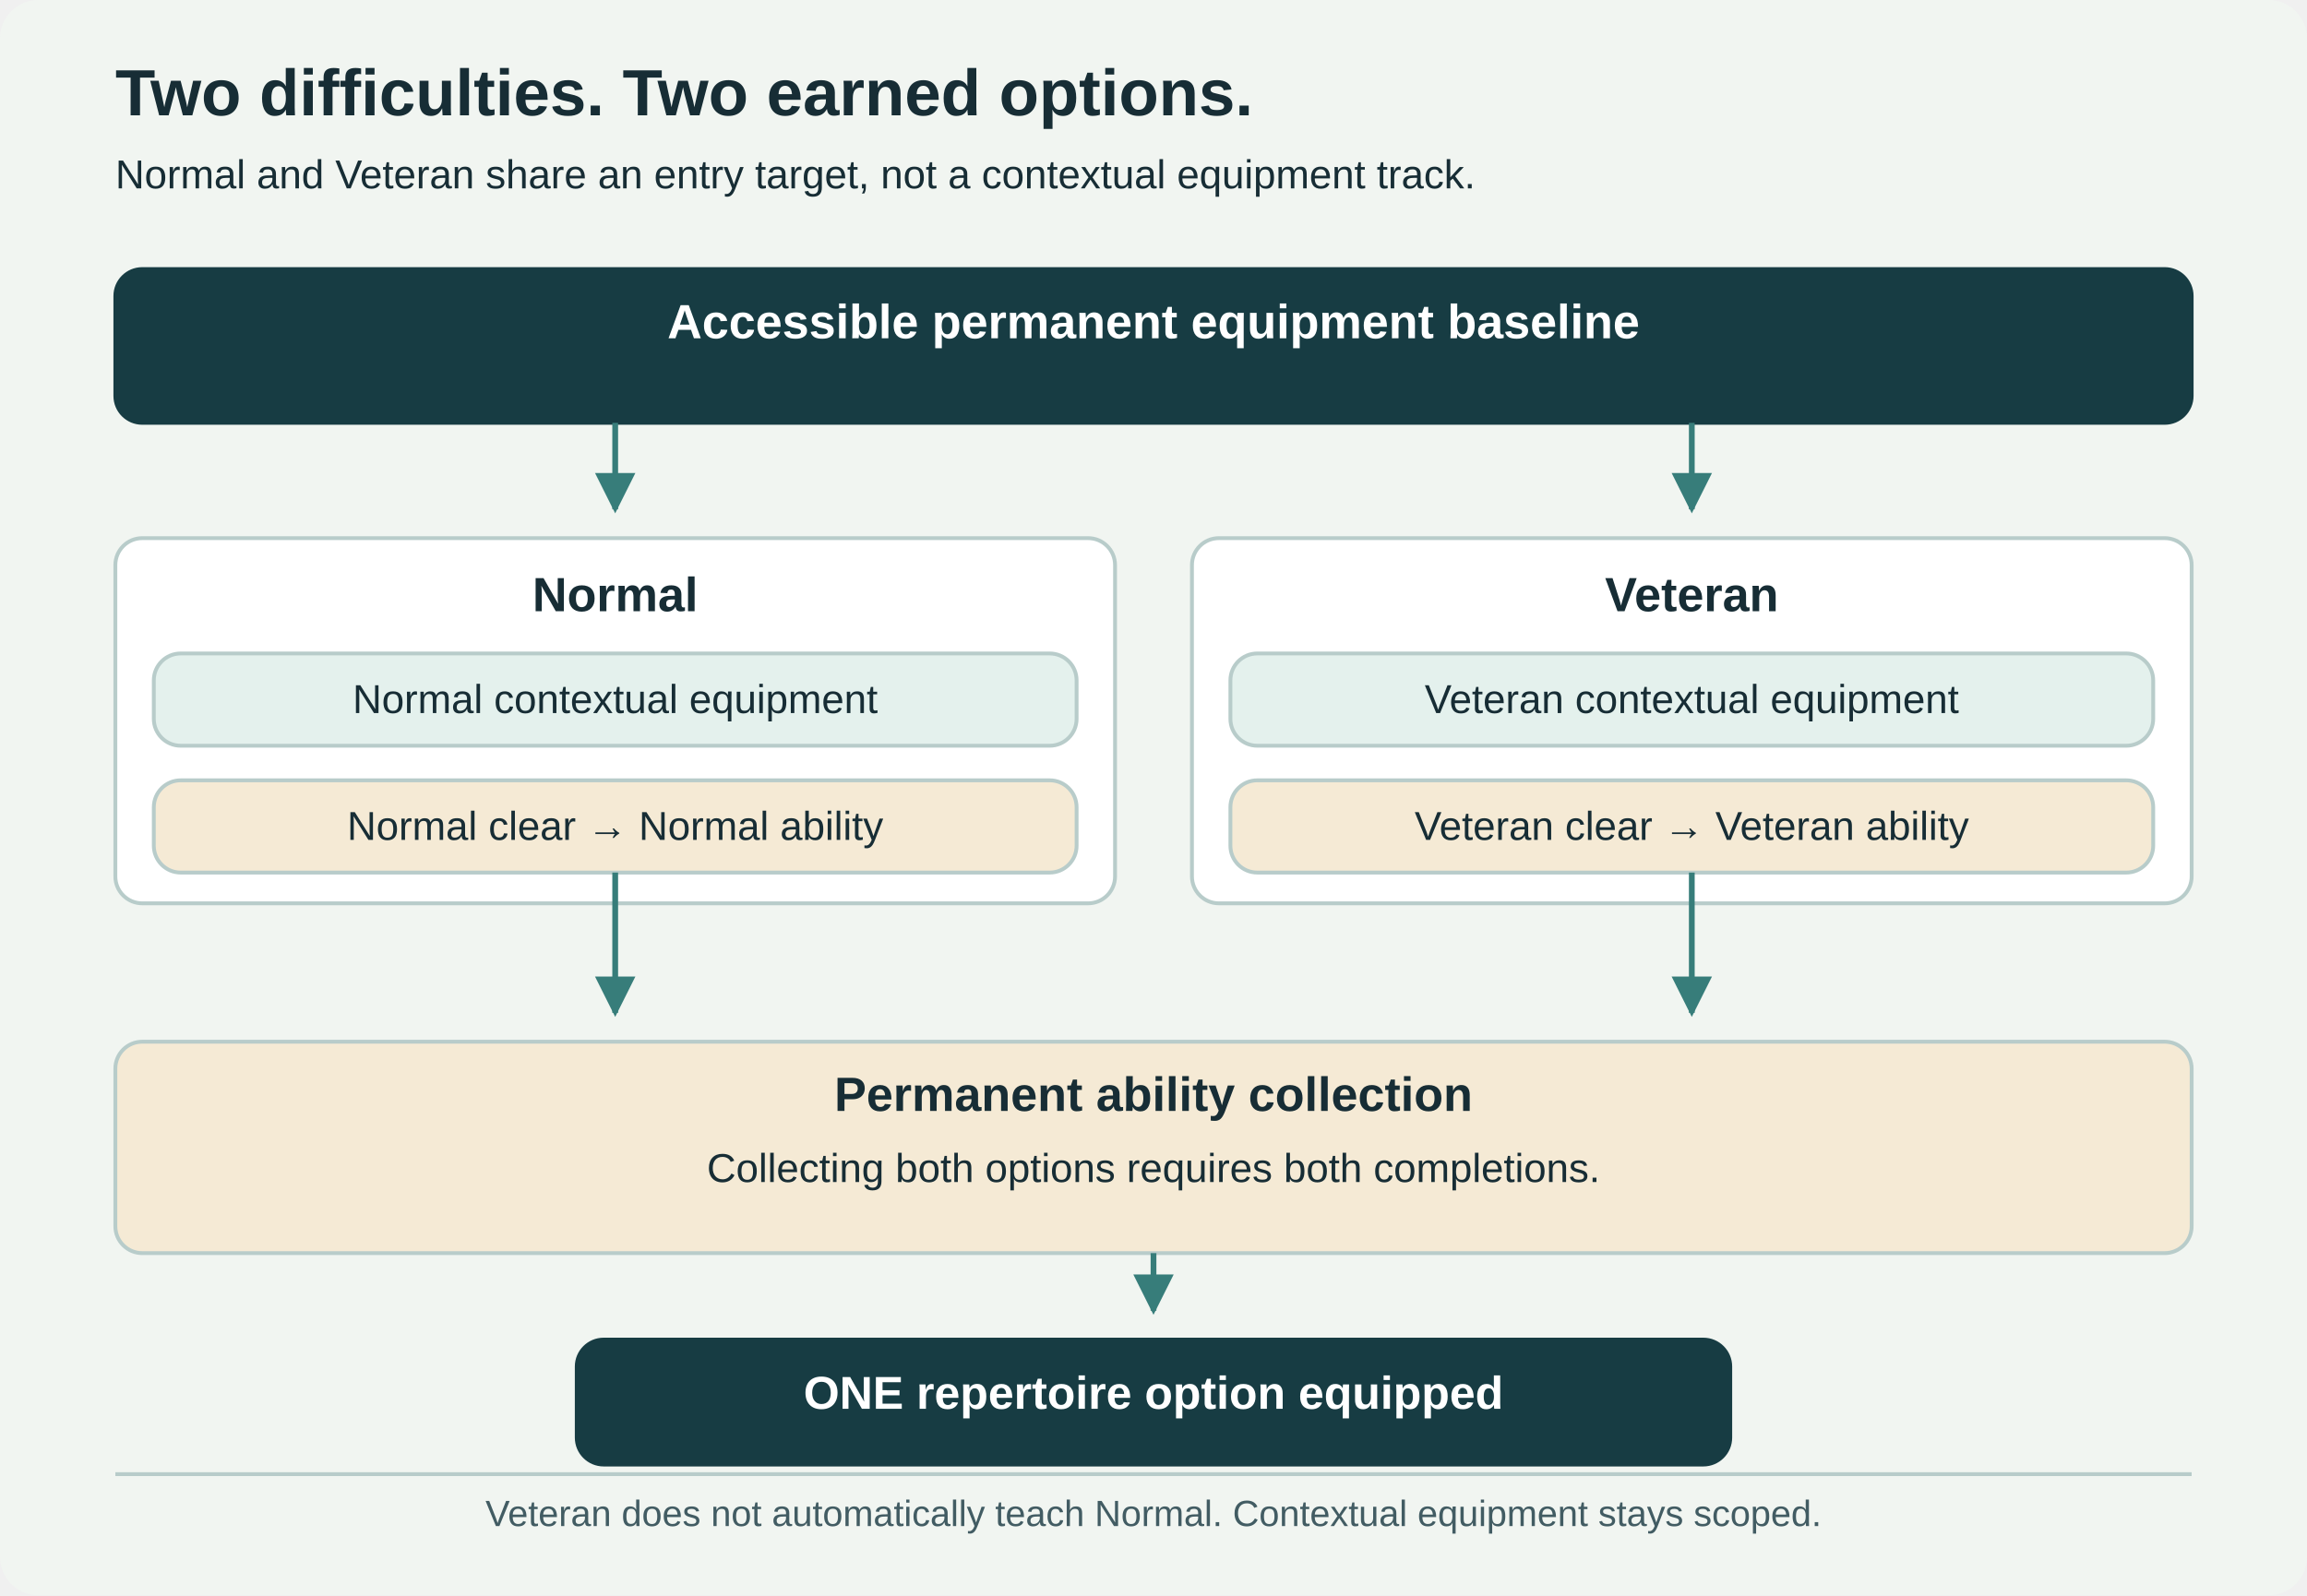
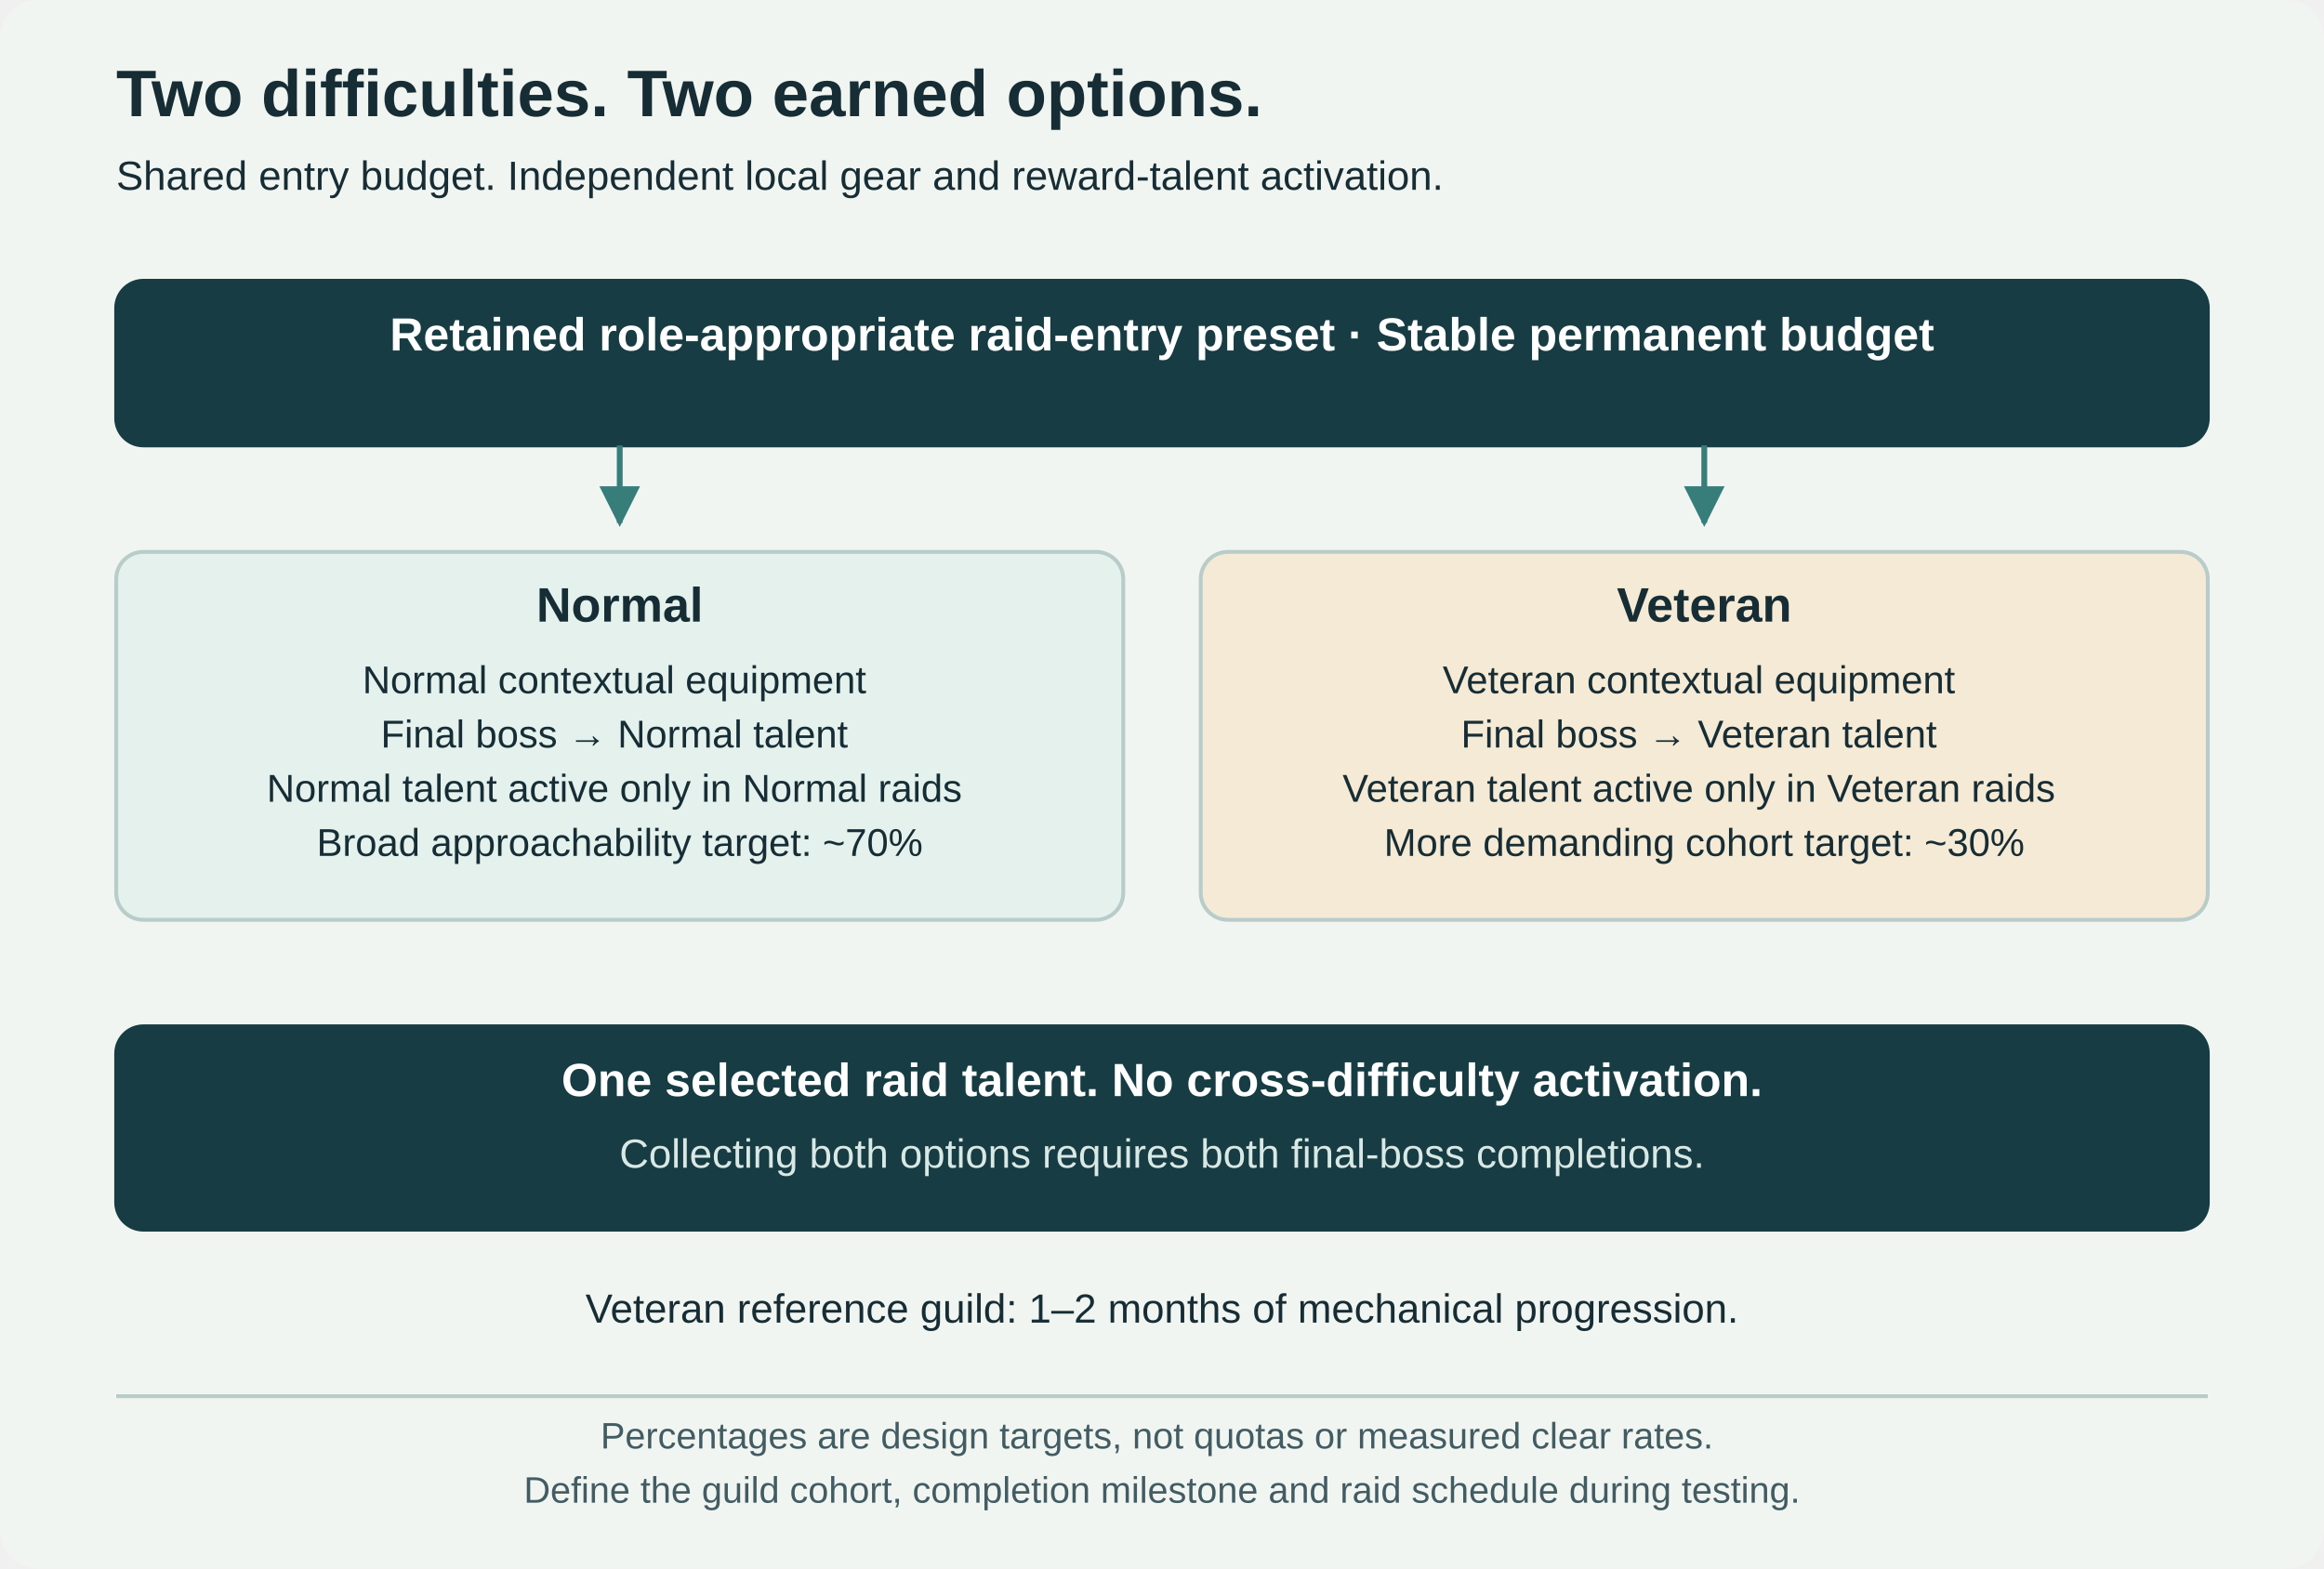
- <svg xmlns="http://www.w3.org/2000/svg" width="1200" height="830" viewBox="0 0 1200 830" role="img" aria-labelledby="title desc">
+ <svg xmlns="http://www.w3.org/2000/svg" width="1200" height="810" viewBox="0 0 1200 810" role="img" aria-labelledby="title desc">
  <defs>
    <marker id="arrow" viewBox="0 0 10 10" refX="9" refY="5" markerWidth="7" markerHeight="7" orient="auto-start-reverse">
      <path d="M0 0L10 5L0 10Z" fill="#377d7a" />
    </marker>
    <style>text{font-family:Arial,Helvetica,sans-serif;fill:#172d35}.heading{font-size:34px;font-weight:700}.label{font-size:25px;font-weight:700}.body{font-size:21px}.small{font-size:19px;fill:#425c63}</style>
  </defs>
-   <rect width="1200" height="830" rx="20" fill="#f1f5f1" />
+   <rect width="1200" height="810" rx="20" fill="#f1f5f1" />
  <text x="60" y="60" text-anchor="start" class="heading" style="" data-fit="60,22,1080,45">
    <tspan x="60" dy="0">Two difficulties. Two earned options.</tspan>
  </text>
  <text x="60" y="98" text-anchor="start" class="body" style="" data-fit="60,75,1080,32">
-     <tspan x="60" dy="0">Normal and Veteran share an entry target, not a contextual equipment track.</tspan>
+     <tspan x="60" dy="0">Shared entry budget. Independent local gear and reward-talent activation.</tspan>
  </text>
-   <rect x="60" y="140" width="1080" height="80" rx="14" fill="#173c43" stroke="#173c43" stroke-width="2" />
-   <text x="600.0" y="176" text-anchor="middle" class="label" style="fill:#ffffff;font-size:25px;" data-fit="72,150,1056,37">
-     <tspan x="600.0" dy="0">Accessible permanent equipment baseline</tspan>
+   <rect x="60" y="145" width="1080" height="85" rx="14" fill="#173c43" stroke="#173c43" stroke-width="2" />
+   <text x="600.0" y="181" text-anchor="middle" class="label" style="fill:#ffffff;font-size:24px;" data-fit="72,155,1056,37">
+     <tspan x="600.0" dy="0">Retained role-appropriate raid-entry preset · Stable permanent budget</tspan>
  </text>
-   <path d="M320 220V265" fill="none" stroke="#377d7a" stroke-width="3" marker-end="url(#arrow)" />
-   <path d="M880 220V265" fill="none" stroke="#377d7a" stroke-width="3" marker-end="url(#arrow)" />
-   <rect x="60" y="280" width="520" height="190" rx="14" fill="#ffffff" stroke="#b8ccca" stroke-width="2" />
-   <rect x="620" y="280" width="520" height="190" rx="14" fill="#ffffff" stroke="#b8ccca" stroke-width="2" />
-   <text x="320" y="318" text-anchor="middle" class="label" style="">
-     <tspan x="320" dy="0">Normal</tspan>
+   <path d="M320 230V270" fill="none" stroke="#377d7a" stroke-width="3" marker-end="url(#arrow)" />
+   <path d="M880 230V270" fill="none" stroke="#377d7a" stroke-width="3" marker-end="url(#arrow)" />
+   <rect x="60" y="285" width="520" height="190" rx="14" fill="#e4f1ed" stroke="#b8ccca" stroke-width="2" />
+   <text x="320.0" y="321" text-anchor="middle" class="label" style="font-size:25px;" data-fit="72,295,496,37">
+     <tspan x="320.0" dy="0">Normal</tspan>
  </text>
-   <text x="880" y="318" text-anchor="middle" class="label" style="">
-     <tspan x="880" dy="0">Veteran</tspan>
+   <text x="320.0" y="358" text-anchor="middle" class="body" style="font-size:20px;" data-fit="72,335,496,132">
+     <tspan x="320.0" dy="0">Normal contextual equipment</tspan>
+     <tspan x="320.0" dy="28">Final boss → Normal talent</tspan>
+     <tspan x="320.0" dy="28">Normal talent active only in Normal raids</tspan>
+     <tspan x="320.0" dy="28">Broad approachability target: ~70%</tspan>
  </text>
-   <rect x="80" y="340" width="480" height="48" rx="14" fill="#e4f1ed" stroke="#b8ccca" stroke-width="2" />
-   <rect x="640" y="340" width="480" height="48" rx="14" fill="#e4f1ed" stroke="#b8ccca" stroke-width="2" />
-   <text x="320" y="371" text-anchor="middle" class="body" style="" data-fit="92,347,456,35">
-     <tspan x="320" dy="0">Normal contextual equipment</tspan>
+   <rect x="620" y="285" width="520" height="190" rx="14" fill="#f5ead5" stroke="#b8ccca" stroke-width="2" />
+   <text x="880.0" y="321" text-anchor="middle" class="label" style="font-size:25px;" data-fit="632,295,496,37">
+     <tspan x="880.0" dy="0">Veteran</tspan>
  </text>
-   <text x="880" y="371" text-anchor="middle" class="body" style="" data-fit="652,347,456,35">
-     <tspan x="880" dy="0">Veteran contextual equipment</tspan>
+   <text x="880.0" y="358" text-anchor="middle" class="body" style="font-size:20px;" data-fit="632,335,496,132">
+     <tspan x="880.0" dy="0">Veteran contextual equipment</tspan>
+     <tspan x="880.0" dy="28">Final boss → Veteran talent</tspan>
+     <tspan x="880.0" dy="28">Veteran talent active only in Veteran raids</tspan>
+     <tspan x="880.0" dy="28">More demanding cohort target: ~30%</tspan>
  </text>
-   <rect x="80" y="406" width="480" height="48" rx="14" fill="#f5ead5" stroke="#b8ccca" stroke-width="2" />
-   <rect x="640" y="406" width="480" height="48" rx="14" fill="#f5ead5" stroke="#b8ccca" stroke-width="2" />
-   <text x="320" y="437" text-anchor="middle" class="body" style="" data-fit="92,412,456,35">
-     <tspan x="320" dy="0">Normal clear → Normal ability</tspan>
+   <rect x="60" y="530" width="1080" height="105" rx="14" fill="#173c43" stroke="#173c43" stroke-width="2" />
+   <text x="600.0" y="566" text-anchor="middle" class="label" style="fill:#ffffff;font-size:24px;" data-fit="72,540,1056,37">
+     <tspan x="600.0" dy="0">One selected raid talent. No cross-difficulty activation.</tspan>
  </text>
-   <text x="880" y="437" text-anchor="middle" class="body" style="" data-fit="652,412,456,35">
-     <tspan x="880" dy="0">Veteran clear → Veteran ability</tspan>
+   <text x="600.0" y="603" text-anchor="middle" class="body" style="fill:#d8e8e5;font-size:21px;" data-fit="72,580,1056,47">
+     <tspan x="600.0" dy="0">Collecting both options requires both final-boss completions.</tspan>
  </text>
-   <path d="M320 454V527" fill="none" stroke="#377d7a" stroke-width="3" marker-end="url(#arrow)" />
-   <path d="M880 454V527" fill="none" stroke="#377d7a" stroke-width="3" marker-end="url(#arrow)" />
-   <rect x="60" y="542" width="1080" height="110" rx="14" fill="#f5ead5" stroke="#b8ccca" stroke-width="2" />
-   <text x="600.0" y="578" text-anchor="middle" class="label" style="font-size:25px;" data-fit="72,552,1056,37">
-     <tspan x="600.0" dy="0">Permanent ability collection</tspan>
+   <text x="600" y="683" text-anchor="middle" class="body" style="" data-fit="60,657,1080,38">
+     <tspan x="600" dy="0">Veteran reference guild: 1–2 months of mechanical progression.</tspan>
  </text>
-   <text x="600.0" y="615" text-anchor="middle" class="body" style="font-size:21px;" data-fit="72,592,1056,52">
-     <tspan x="600.0" dy="0">Collecting both options requires both completions.</tspan>
-   </text>
-   <path d="M600 652V682" fill="none" stroke="#377d7a" stroke-width="3" marker-end="url(#arrow)" />
-   <rect x="300" y="697" width="600" height="65" rx="14" fill="#173c43" stroke="#173c43" stroke-width="2" />
-   <text x="600.0" y="733" text-anchor="middle" class="label" style="fill:#ffffff;font-size:24px;" data-fit="312,707,576,37">
-     <tspan x="600.0" dy="0">ONE repertoire option equipped</tspan>
-   </text>
-   <path d="M60 767H1140" stroke="#b8ccca" stroke-width="2" />
-   <text x="600" y="794" text-anchor="middle" class="small" style="" data-fit="60,774,1080,51">
-     <tspan x="600" dy="0">Veteran does not automatically teach Normal. Contextual equipment stays scoped.</tspan>
+   <path d="M60 721H1140" stroke="#b8ccca" stroke-width="2" />
+   <text x="600" y="748" text-anchor="middle" class="small" style="" data-fit="60,728,1080,77">
+     <tspan x="600" dy="0">Percentages are design targets, not quotas or measured clear rates.</tspan>
+     <tspan x="600" dy="28">Define the guild cohort, completion milestone and raid schedule during testing.</tspan>
  </text>
</svg>
